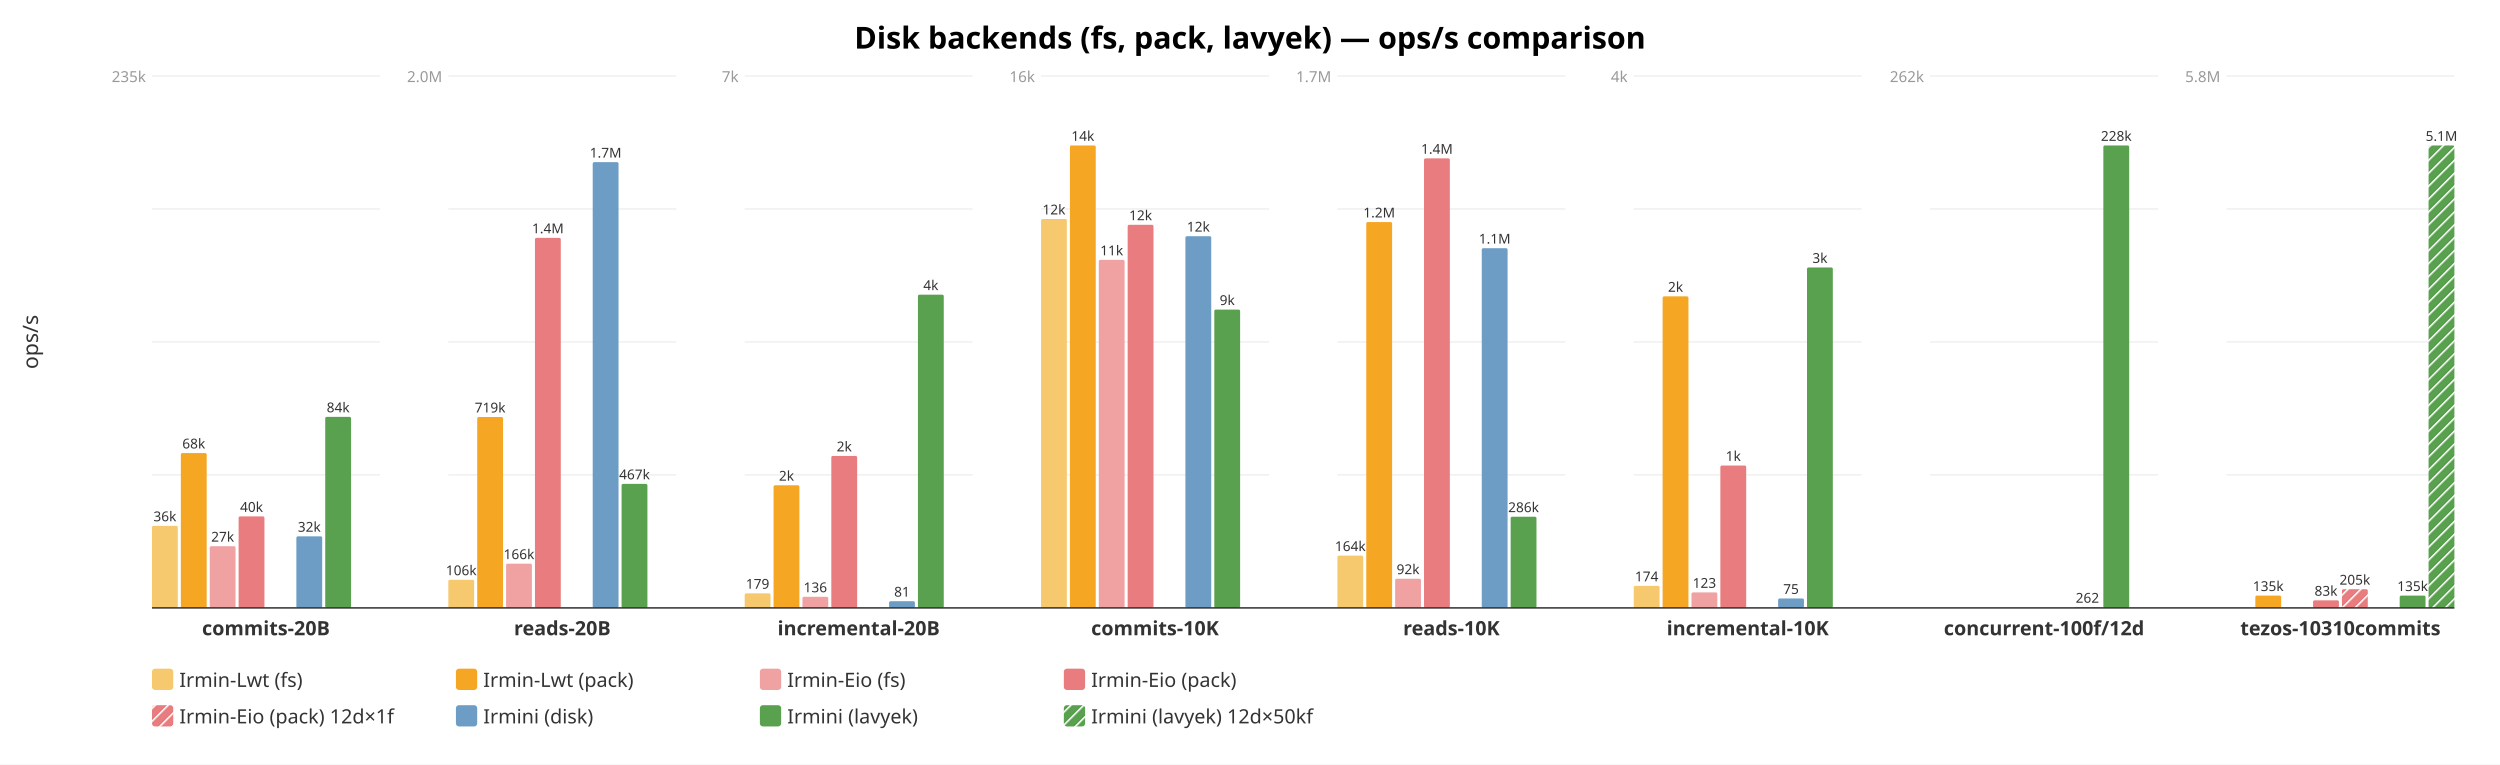
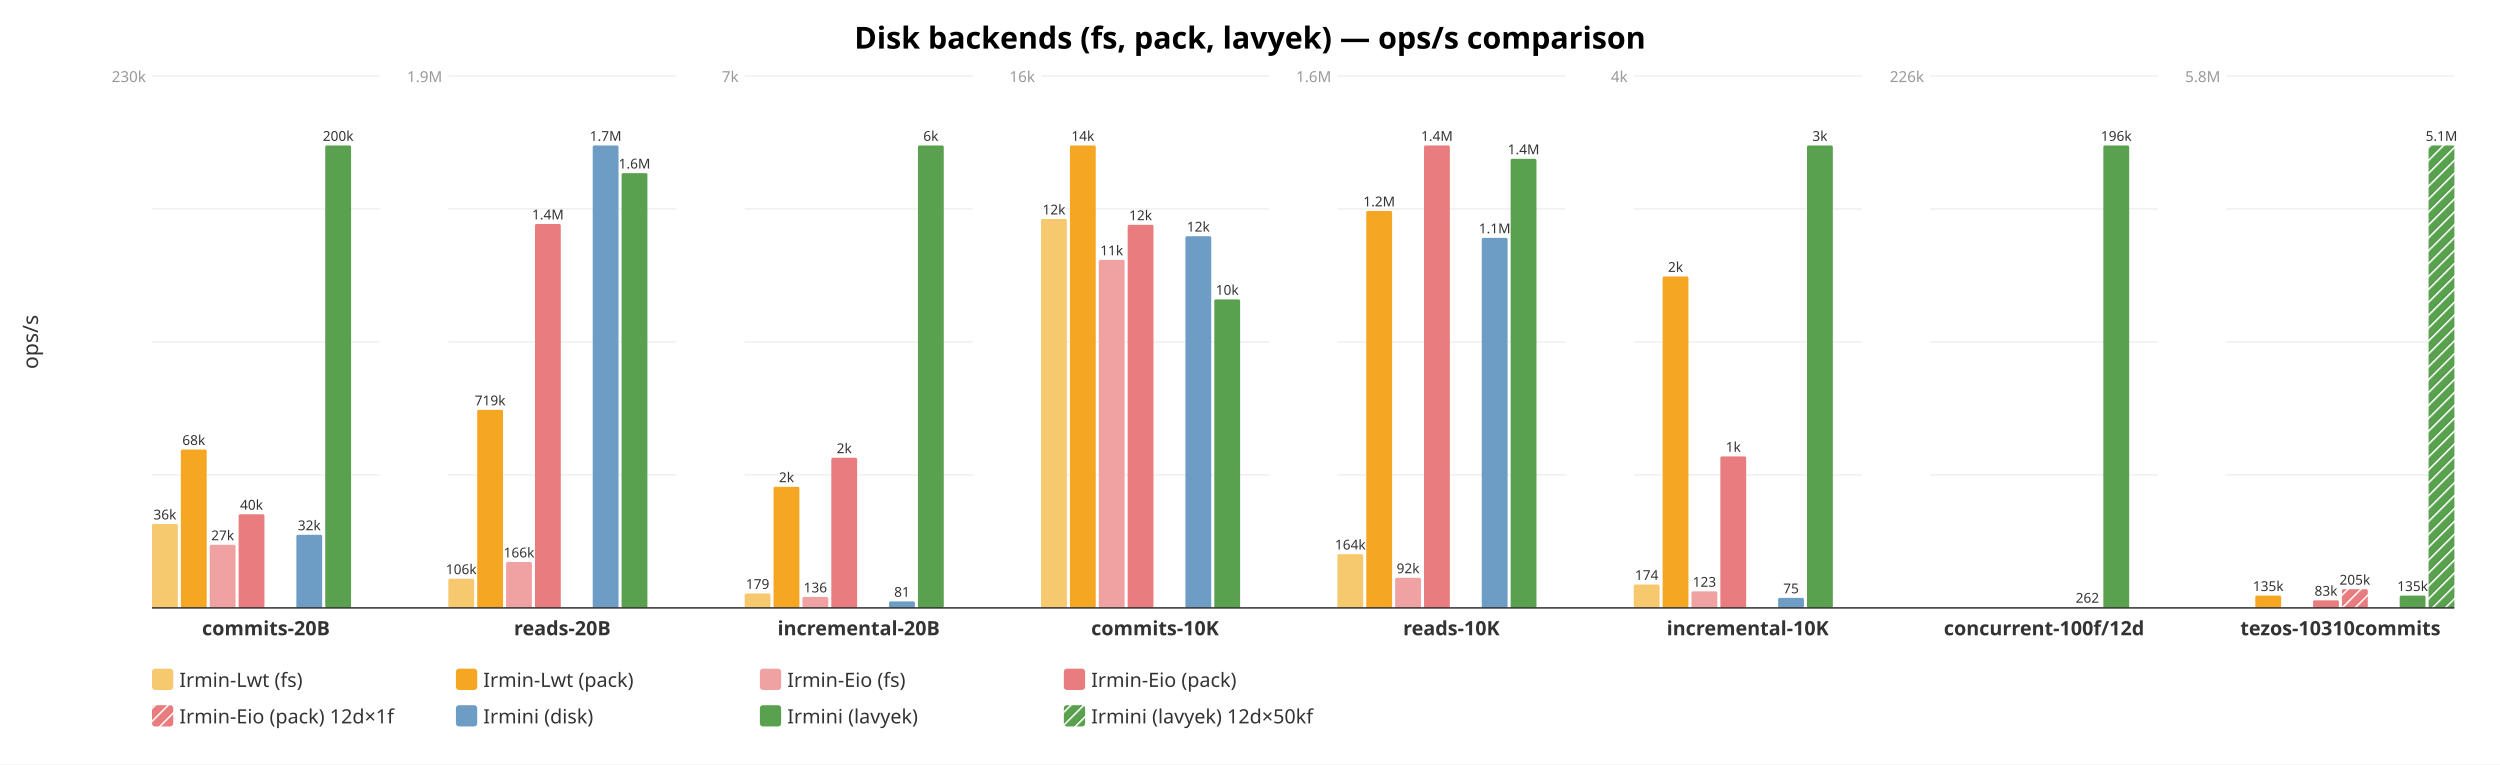
<svg xmlns="http://www.w3.org/2000/svg" width="1645" height="503" font-family="system-ui, sans-serif" font-size="14">
  <rect width="1645" height="503" fill="white" />
  <defs>
-     <pattern id="hatch-712" width="6" height="6" patternUnits="userSpaceOnUse" patternTransform="rotate(45)">
+     <pattern id="hatch-6757" width="6" height="6" patternUnits="userSpaceOnUse" patternTransform="rotate(45)">
      <rect width="6" height="6" fill="#e87c7e" />
      <line x1="0" y1="0" x2="0" y2="6" stroke="white" stroke-width="2" />
    </pattern>
-     <pattern id="hatch-696" width="6" height="6" patternUnits="userSpaceOnUse" patternTransform="rotate(45)">
+     <pattern id="hatch-4415" width="6" height="6" patternUnits="userSpaceOnUse" patternTransform="rotate(45)">
      <rect width="6" height="6" fill="#59a14f" />
      <line x1="0" y1="0" x2="0" y2="6" stroke="white" stroke-width="2" />
    </pattern>
  </defs>
  <text x="822.5" y="32" text-anchor="middle" font-size="20" font-weight="bold">Disk backends (fs, pack, lavyek) — ops/s comparison</text>
  <g transform="translate(100,50)">
    <text x="-75" y="175.0" text-anchor="middle" font-size="14" fill="#333" transform="rotate(-90,-75,175.0)">ops/s</text>
    <line x1="0" y1="262.5" x2="150" y2="262.5" stroke="#e0e0e0" stroke-width="0.5" />
    <line x1="0" y1="175.0" x2="150" y2="175.0" stroke="#e0e0e0" stroke-width="0.5" />
    <line x1="0" y1="87.5" x2="150" y2="87.5" stroke="#e0e0e0" stroke-width="0.5" />
    <line x1="0" y1="0.0" x2="150" y2="0.0" stroke="#e0e0e0" stroke-width="0.5" />
-     <text x="-4.0" y="4.0" text-anchor="end" font-size="10" fill="#999">235k</text>
-     <rect x="0.0" y="296.0" width="17" height="54.0" fill="#f7c96e" rx="1" />
-     <text x="8.5" y="293.0" text-anchor="middle" font-size="9" fill="#333">36k</text>
-     <rect x="19.0" y="248.1" width="17" height="101.9" fill="#f5a623" rx="1" />
-     <text x="27.5" y="245.1" text-anchor="middle" font-size="9" fill="#333">68k</text>
-     <rect x="38.0" y="309.4" width="17" height="40.6" fill="#f0a1a2" rx="1" />
-     <text x="46.5" y="306.4" text-anchor="middle" font-size="9" fill="#333">27k</text>
-     <rect x="57.0" y="289.8" width="17" height="60.2" fill="#e87c7e" rx="1" />
-     <text x="65.5" y="286.8" text-anchor="middle" font-size="9" fill="#333">40k</text>
-     <rect x="95.0" y="302.9" width="17" height="47.1" fill="#6d9dc5" rx="1" />
-     <text x="103.5" y="299.9" text-anchor="middle" font-size="9" fill="#333">32k</text>
-     <rect x="114.0" y="224.3" width="17" height="125.7" fill="#59a14f" rx="1" />
-     <text x="122.5" y="221.3" text-anchor="middle" font-size="9" fill="#333">84k</text>
+     <text x="-4.0" y="4.0" text-anchor="end" font-size="10" fill="#999">230k</text>
+     <rect x="0.0" y="294.8" width="17" height="55.2" fill="#f7c96e" rx="1" />
+     <text x="8.5" y="291.8" text-anchor="middle" font-size="9" fill="#333">36k</text>
+     <rect x="19.0" y="245.8" width="17" height="104.2" fill="#f5a623" rx="1" />
+     <text x="27.5" y="242.8" text-anchor="middle" font-size="9" fill="#333">68k</text>
+     <rect x="38.0" y="308.5" width="17" height="41.5" fill="#f0a1a2" rx="1" />
+     <text x="46.5" y="305.5" text-anchor="middle" font-size="9" fill="#333">27k</text>
+     <rect x="57.0" y="288.4" width="17" height="61.6" fill="#e87c7e" rx="1" />
+     <text x="65.5" y="285.4" text-anchor="middle" font-size="9" fill="#333">40k</text>
+     <rect x="95.0" y="301.9" width="17" height="48.1" fill="#6d9dc5" rx="1" />
+     <text x="103.5" y="298.9" text-anchor="middle" font-size="9" fill="#333">32k</text>
+     <rect x="114.0" y="45.7" width="17" height="304.3" fill="#59a14f" rx="1" />
+     <text x="122.5" y="42.7" text-anchor="middle" font-size="9" fill="#333">200k</text>
    <text x="75.0" y="368" text-anchor="middle" font-size="13" font-weight="bold" fill="#333">commits-20B</text>
    <line x1="195" y1="262.5" x2="345" y2="262.5" stroke="#e0e0e0" stroke-width="0.5" />
    <line x1="195" y1="175.0" x2="345" y2="175.0" stroke="#e0e0e0" stroke-width="0.5" />
    <line x1="195" y1="87.5" x2="345" y2="87.5" stroke="#e0e0e0" stroke-width="0.5" />
    <line x1="195" y1="0.0" x2="345" y2="0.0" stroke="#e0e0e0" stroke-width="0.5" />
-     <text x="191.0" y="4.0" text-anchor="end" font-size="10" fill="#999">2.0M</text>
-     <rect x="195.0" y="331.5" width="17" height="18.5" fill="#f7c96e" rx="1" />
-     <text x="203.5" y="328.5" text-anchor="middle" font-size="9" fill="#333">106k</text>
-     <rect x="214.0" y="224.4" width="17" height="125.6" fill="#f5a623" rx="1" />
-     <text x="222.5" y="221.4" text-anchor="middle" font-size="9" fill="#333">719k</text>
-     <rect x="233.0" y="320.9" width="17" height="29.1" fill="#f0a1a2" rx="1" />
-     <text x="241.5" y="317.9" text-anchor="middle" font-size="9" fill="#333">166k</text>
-     <rect x="252.0" y="106.5" width="17" height="243.5" fill="#e87c7e" rx="1" />
-     <text x="260.5" y="103.5" text-anchor="middle" font-size="9" fill="#333">1.4M</text>
-     <rect x="290.0" y="56.7" width="17" height="293.3" fill="#6d9dc5" rx="1" />
-     <text x="298.5" y="53.7" text-anchor="middle" font-size="9" fill="#333">1.7M</text>
-     <rect x="309.0" y="268.4" width="17" height="81.6" fill="#59a14f" rx="1" />
-     <text x="317.5" y="265.4" text-anchor="middle" font-size="9" fill="#333">467k</text>
+     <text x="191.0" y="4.0" text-anchor="end" font-size="10" fill="#999">1.9M</text>
+     <rect x="195.0" y="330.8" width="17" height="19.2" fill="#f7c96e" rx="1" />
+     <text x="203.5" y="327.8" text-anchor="middle" font-size="9" fill="#333">106k</text>
+     <rect x="214.0" y="219.7" width="17" height="130.3" fill="#f5a623" rx="1" />
+     <text x="222.5" y="216.7" text-anchor="middle" font-size="9" fill="#333">719k</text>
+     <rect x="233.0" y="319.8" width="17" height="30.2" fill="#f0a1a2" rx="1" />
+     <text x="241.5" y="316.8" text-anchor="middle" font-size="9" fill="#333">166k</text>
+     <rect x="252.0" y="97.4" width="17" height="252.6" fill="#e87c7e" rx="1" />
+     <text x="260.5" y="94.4" text-anchor="middle" font-size="9" fill="#333">1.4M</text>
+     <rect x="290.0" y="45.7" width="17" height="304.3" fill="#6d9dc5" rx="1" />
+     <text x="298.5" y="42.7" text-anchor="middle" font-size="9" fill="#333">1.7M</text>
+     <rect x="309.0" y="63.9" width="17" height="286.1" fill="#59a14f" rx="1" />
+     <text x="317.5" y="60.9" text-anchor="middle" font-size="9" fill="#333">1.6M</text>
    <text x="270.0" y="368" text-anchor="middle" font-size="13" font-weight="bold" fill="#333">reads-20B</text>
    <line x1="390" y1="262.5" x2="540" y2="262.5" stroke="#e0e0e0" stroke-width="0.5" />
    <line x1="390" y1="175.0" x2="540" y2="175.0" stroke="#e0e0e0" stroke-width="0.5" />
    <line x1="390" y1="87.5" x2="540" y2="87.5" stroke="#e0e0e0" stroke-width="0.5" />
    <line x1="390" y1="0.0" x2="540" y2="0.0" stroke="#e0e0e0" stroke-width="0.5" />
    <text x="386.0" y="4.0" text-anchor="end" font-size="10" fill="#999">7k</text>
-     <rect x="390.0" y="340.4" width="17" height="9.6" fill="#f7c96e" rx="1" />
-     <text x="398.5" y="337.4" text-anchor="middle" font-size="9" fill="#333">179</text>
-     <rect x="409.0" y="269.3" width="17" height="80.7" fill="#f5a623" rx="1" />
-     <text x="417.5" y="266.3" text-anchor="middle" font-size="9" fill="#333">2k</text>
-     <rect x="428.0" y="342.7" width="17" height="7.3" fill="#f0a1a2" rx="1" />
-     <text x="436.5" y="339.7" text-anchor="middle" font-size="9" fill="#333">136</text>
-     <rect x="447.0" y="250.0" width="17" height="100.0" fill="#e87c7e" rx="1" />
-     <text x="455.5" y="247.0" text-anchor="middle" font-size="9" fill="#333">2k</text>
-     <rect x="485.0" y="345.6" width="17" height="4.4" fill="#6d9dc5" rx="1" />
-     <text x="493.5" y="342.6" text-anchor="middle" font-size="9" fill="#333">81</text>
-     <rect x="504.0" y="143.9" width="17" height="206.1" fill="#59a14f" rx="1" />
-     <text x="512.5" y="140.9" text-anchor="middle" font-size="9" fill="#333">4k</text>
+     <rect x="390.0" y="340.5" width="17" height="9.5" fill="#f7c96e" rx="1" />
+     <text x="398.5" y="337.5" text-anchor="middle" font-size="9" fill="#333">179</text>
+     <rect x="409.0" y="270.3" width="17" height="79.7" fill="#f5a623" rx="1" />
+     <text x="417.5" y="267.3" text-anchor="middle" font-size="9" fill="#333">2k</text>
+     <rect x="428.0" y="342.8" width="17" height="7.2" fill="#f0a1a2" rx="1" />
+     <text x="436.5" y="339.8" text-anchor="middle" font-size="9" fill="#333">136</text>
+     <rect x="447.0" y="251.2" width="17" height="98.8" fill="#e87c7e" rx="1" />
+     <text x="455.5" y="248.2" text-anchor="middle" font-size="9" fill="#333">2k</text>
+     <rect x="485.0" y="345.7" width="17" height="4.3" fill="#6d9dc5" rx="1" />
+     <text x="493.5" y="342.7" text-anchor="middle" font-size="9" fill="#333">81</text>
+     <rect x="504.0" y="45.7" width="17" height="304.3" fill="#59a14f" rx="1" />
+     <text x="512.5" y="42.7" text-anchor="middle" font-size="9" fill="#333">6k</text>
    <text x="465.0" y="368" text-anchor="middle" font-size="13" font-weight="bold" fill="#333">incremental-20B</text>
    <line x1="585" y1="262.5" x2="735" y2="262.5" stroke="#e0e0e0" stroke-width="0.5" />
    <line x1="585" y1="175.0" x2="735" y2="175.0" stroke="#e0e0e0" stroke-width="0.5" />
    <line x1="585" y1="87.5" x2="735" y2="87.5" stroke="#e0e0e0" stroke-width="0.5" />
    <line x1="585" y1="0.0" x2="735" y2="0.0" stroke="#e0e0e0" stroke-width="0.5" />
    <text x="581.0" y="4.0" text-anchor="end" font-size="10" fill="#999">16k</text>
    <rect x="585.0" y="94.1" width="17" height="255.9" fill="#f7c96e" rx="1" />
    <text x="593.5" y="91.1" text-anchor="middle" font-size="9" fill="#333">12k</text>
    <rect x="604.0" y="45.7" width="17" height="304.3" fill="#f5a623" rx="1" />
    <text x="612.5" y="42.7" text-anchor="middle" font-size="9" fill="#333">14k</text>
    <rect x="623.0" y="121.0" width="17" height="229.0" fill="#f0a1a2" rx="1" />
    <text x="631.5" y="118.0" text-anchor="middle" font-size="9" fill="#333">11k</text>
    <rect x="642.0" y="97.9" width="17" height="252.1" fill="#e87c7e" rx="1" />
    <text x="650.5" y="94.9" text-anchor="middle" font-size="9" fill="#333">12k</text>
    <rect x="680.0" y="105.4" width="17" height="244.6" fill="#6d9dc5" rx="1" />
    <text x="688.5" y="102.4" text-anchor="middle" font-size="9" fill="#333">12k</text>
-     <rect x="699.0" y="153.7" width="17" height="196.3" fill="#59a14f" rx="1" />
-     <text x="707.5" y="150.7" text-anchor="middle" font-size="9" fill="#333">9k</text>
+     <rect x="699.0" y="147.0" width="17" height="203.0" fill="#59a14f" rx="1" />
+     <text x="707.5" y="144.0" text-anchor="middle" font-size="9" fill="#333">10k</text>
    <text x="660.0" y="368" text-anchor="middle" font-size="13" font-weight="bold" fill="#333">commits-10K</text>
    <line x1="780" y1="262.5" x2="930" y2="262.5" stroke="#e0e0e0" stroke-width="0.5" />
    <line x1="780" y1="175.0" x2="930" y2="175.0" stroke="#e0e0e0" stroke-width="0.5" />
    <line x1="780" y1="87.5" x2="930" y2="87.5" stroke="#e0e0e0" stroke-width="0.5" />
    <line x1="780" y1="0.0" x2="930" y2="0.0" stroke="#e0e0e0" stroke-width="0.5" />
-     <text x="776.0" y="4.0" text-anchor="end" font-size="10" fill="#999">1.7M</text>
-     <rect x="780.0" y="315.6" width="17" height="34.4" fill="#f7c96e" rx="1" />
-     <text x="788.5" y="312.6" text-anchor="middle" font-size="9" fill="#333">164k</text>
-     <rect x="799.0" y="96.1" width="17" height="253.9" fill="#f5a623" rx="1" />
-     <text x="807.5" y="93.1" text-anchor="middle" font-size="9" fill="#333">1.2M</text>
-     <rect x="818.0" y="330.8" width="17" height="19.2" fill="#f0a1a2" rx="1" />
-     <text x="826.5" y="327.8" text-anchor="middle" font-size="9" fill="#333">92k</text>
-     <rect x="837.0" y="54.2" width="17" height="295.8" fill="#e87c7e" rx="1" />
-     <text x="845.5" y="51.2" text-anchor="middle" font-size="9" fill="#333">1.4M</text>
-     <rect x="875.0" y="113.3" width="17" height="236.7" fill="#6d9dc5" rx="1" />
-     <text x="883.5" y="110.3" text-anchor="middle" font-size="9" fill="#333">1.1M</text>
-     <rect x="894.0" y="290.0" width="17" height="60.0" fill="#59a14f" rx="1" />
-     <text x="902.5" y="287.0" text-anchor="middle" font-size="9" fill="#333">286k</text>
+     <text x="776.0" y="4.0" text-anchor="end" font-size="10" fill="#999">1.6M</text>
+     <rect x="780.0" y="314.6" width="17" height="35.4" fill="#f7c96e" rx="1" />
+     <text x="788.5" y="311.6" text-anchor="middle" font-size="9" fill="#333">164k</text>
+     <rect x="799.0" y="88.8" width="17" height="261.2" fill="#f5a623" rx="1" />
+     <text x="807.5" y="85.8" text-anchor="middle" font-size="9" fill="#333">1.2M</text>
+     <rect x="818.0" y="330.2" width="17" height="19.8" fill="#f0a1a2" rx="1" />
+     <text x="826.5" y="327.2" text-anchor="middle" font-size="9" fill="#333">92k</text>
+     <rect x="837.0" y="45.7" width="17" height="304.3" fill="#e87c7e" rx="1" />
+     <text x="845.5" y="42.7" text-anchor="middle" font-size="9" fill="#333">1.4M</text>
+     <rect x="875.0" y="106.5" width="17" height="243.5" fill="#6d9dc5" rx="1" />
+     <text x="883.5" y="103.5" text-anchor="middle" font-size="9" fill="#333">1.1M</text>
+     <rect x="894.0" y="54.5" width="17" height="295.5" fill="#59a14f" rx="1" />
+     <text x="902.5" y="51.5" text-anchor="middle" font-size="9" fill="#333">1.4M</text>
    <text x="855.0" y="368" text-anchor="middle" font-size="13" font-weight="bold" fill="#333">reads-10K</text>
    <line x1="975" y1="262.5" x2="1125" y2="262.5" stroke="#e0e0e0" stroke-width="0.5" />
    <line x1="975" y1="175.0" x2="1125" y2="175.0" stroke="#e0e0e0" stroke-width="0.5" />
    <line x1="975" y1="87.5" x2="1125" y2="87.5" stroke="#e0e0e0" stroke-width="0.5" />
    <line x1="975" y1="0.0" x2="1125" y2="0.0" stroke="#e0e0e0" stroke-width="0.5" />
    <text x="971.0" y="4.0" text-anchor="end" font-size="10" fill="#999">4k</text>
-     <rect x="975.0" y="335.5" width="17" height="14.5" fill="#f7c96e" rx="1" />
-     <text x="983.5" y="332.5" text-anchor="middle" font-size="9" fill="#333">174</text>
-     <rect x="994.0" y="145.0" width="17" height="205.0" fill="#f5a623" rx="1" />
-     <text x="1002.5" y="142.0" text-anchor="middle" font-size="9" fill="#333">2k</text>
-     <rect x="1013.0" y="339.8" width="17" height="10.2" fill="#f0a1a2" rx="1" />
-     <text x="1021.5" y="336.8" text-anchor="middle" font-size="9" fill="#333">123</text>
-     <rect x="1032.0" y="256.3" width="17" height="93.7" fill="#e87c7e" rx="1" />
-     <text x="1040.5" y="253.3" text-anchor="middle" font-size="9" fill="#333">1k</text>
-     <rect x="1070.0" y="343.8" width="17" height="6.2" fill="#6d9dc5" rx="1" />
-     <text x="1078.5" y="340.8" text-anchor="middle" font-size="9" fill="#333">75</text>
-     <rect x="1089.0" y="126.0" width="17" height="224.0" fill="#59a14f" rx="1" />
-     <text x="1097.5" y="123.0" text-anchor="middle" font-size="9" fill="#333">3k</text>
+     <rect x="975.0" y="334.6" width="17" height="15.4" fill="#f7c96e" rx="1" />
+     <text x="983.5" y="331.6" text-anchor="middle" font-size="9" fill="#333">174</text>
+     <rect x="994.0" y="131.9" width="17" height="218.1" fill="#f5a623" rx="1" />
+     <text x="1002.5" y="128.9" text-anchor="middle" font-size="9" fill="#333">2k</text>
+     <rect x="1013.0" y="339.1" width="17" height="10.9" fill="#f0a1a2" rx="1" />
+     <text x="1021.5" y="336.1" text-anchor="middle" font-size="9" fill="#333">123</text>
+     <rect x="1032.0" y="250.3" width="17" height="99.7" fill="#e87c7e" rx="1" />
+     <text x="1040.5" y="247.3" text-anchor="middle" font-size="9" fill="#333">1k</text>
+     <rect x="1070.0" y="343.4" width="17" height="6.6" fill="#6d9dc5" rx="1" />
+     <text x="1078.5" y="340.4" text-anchor="middle" font-size="9" fill="#333">75</text>
+     <rect x="1089.0" y="45.7" width="17" height="304.3" fill="#59a14f" rx="1" />
+     <text x="1097.5" y="42.7" text-anchor="middle" font-size="9" fill="#333">3k</text>
    <text x="1050.0" y="368" text-anchor="middle" font-size="13" font-weight="bold" fill="#333">incremental-10K</text>
    <line x1="1170" y1="262.5" x2="1320" y2="262.5" stroke="#e0e0e0" stroke-width="0.5" />
    <line x1="1170" y1="175.0" x2="1320" y2="175.0" stroke="#e0e0e0" stroke-width="0.5" />
    <line x1="1170" y1="87.5" x2="1320" y2="87.5" stroke="#e0e0e0" stroke-width="0.5" />
    <line x1="1170" y1="0.0" x2="1320" y2="0.0" stroke="#e0e0e0" stroke-width="0.5" />
-     <text x="1166.0" y="4.0" text-anchor="end" font-size="10" fill="#999">262k</text>
+     <text x="1166.0" y="4.0" text-anchor="end" font-size="10" fill="#999">226k</text>
    <rect x="1265.0" y="349.6" width="17" height="0.4" fill="#6d9dc5" rx="1" />
    <text x="1273.5" y="346.6" text-anchor="middle" font-size="9" fill="#333">262</text>
    <rect x="1284.0" y="45.7" width="17" height="304.3" fill="#59a14f" rx="1" />
-     <text x="1292.5" y="42.7" text-anchor="middle" font-size="9" fill="#333">228k</text>
+     <text x="1292.5" y="42.7" text-anchor="middle" font-size="9" fill="#333">196k</text>
    <text x="1245.0" y="368" text-anchor="middle" font-size="13" font-weight="bold" fill="#333">concurrent-100f/12d</text>
    <line x1="1365" y1="262.5" x2="1515" y2="262.5" stroke="#e0e0e0" stroke-width="0.5" />
    <line x1="1365" y1="175.0" x2="1515" y2="175.0" stroke="#e0e0e0" stroke-width="0.5" />
    <line x1="1365" y1="87.5" x2="1515" y2="87.5" stroke="#e0e0e0" stroke-width="0.5" />
    <line x1="1365" y1="0.0" x2="1515" y2="0.0" stroke="#e0e0e0" stroke-width="0.5" />
    <text x="1361.0" y="4.0" text-anchor="end" font-size="10" fill="#999">5.8M</text>
    <rect x="1384.0" y="341.9" width="17" height="8.1" fill="#f5a623" rx="1" />
    <text x="1392.5" y="338.9" text-anchor="middle" font-size="9" fill="#333">135k</text>
    <rect x="1422.0" y="345.0" width="17" height="5.0" fill="#e87c7e" rx="1" />
    <text x="1430.5" y="342.0" text-anchor="middle" font-size="9" fill="#333">83k</text>
-     <rect x="1441.0" y="337.7" width="17" height="12.3" fill="url(#hatch-712)" rx="1" />
+     <rect x="1441.0" y="337.7" width="17" height="12.3" fill="url(#hatch-6757)" rx="1" />
    <text x="1449.5" y="334.7" text-anchor="middle" font-size="9" fill="#333">205k</text>
    <rect x="1479.0" y="341.9" width="17" height="8.1" fill="#59a14f" rx="1" />
    <text x="1487.5" y="338.9" text-anchor="middle" font-size="9" fill="#333">135k</text>
-     <rect x="1498.0" y="45.7" width="17" height="304.3" fill="url(#hatch-696)" rx="1" />
+     <rect x="1498.0" y="45.7" width="17" height="304.3" fill="url(#hatch-4415)" rx="1" />
    <text x="1506.5" y="42.7" text-anchor="middle" font-size="9" fill="#333">5.1M</text>
    <text x="1440.0" y="368" text-anchor="middle" font-size="13" font-weight="bold" fill="#333">tezos-10310commits</text>
    <line x1="0" y1="350" x2="1515" y2="350" stroke="#333" stroke-width="1" />
  </g>
  <g transform="translate(100,440)">
    <rect x="0" y="0" width="14" height="14" fill="#f7c96e" rx="2" />
    <text x="18" y="12" font-size="13" fill="#333">Irmin-Lwt (fs)</text>
    <rect x="200" y="0" width="14" height="14" fill="#f5a623" rx="2" />
    <text x="218" y="12" font-size="13" fill="#333">Irmin-Lwt (pack)</text>
    <rect x="400" y="0" width="14" height="14" fill="#f0a1a2" rx="2" />
    <text x="418" y="12" font-size="13" fill="#333">Irmin-Eio (fs)</text>
    <rect x="600" y="0" width="14" height="14" fill="#e87c7e" rx="2" />
    <text x="618" y="12" font-size="13" fill="#333">Irmin-Eio (pack)</text>
-     <rect x="0" y="24" width="14" height="14" fill="url(#hatch-712)" rx="2" />
+     <rect x="0" y="24" width="14" height="14" fill="url(#hatch-6757)" rx="2" />
    <text x="18" y="36" font-size="13" fill="#333">Irmin-Eio (pack) 12d×1f</text>
    <rect x="200" y="24" width="14" height="14" fill="#6d9dc5" rx="2" />
    <text x="218" y="36" font-size="13" fill="#333">Irmini (disk)</text>
    <rect x="400" y="24" width="14" height="14" fill="#59a14f" rx="2" />
    <text x="418" y="36" font-size="13" fill="#333">Irmini (lavyek)</text>
-     <rect x="600" y="24" width="14" height="14" fill="url(#hatch-696)" rx="2" />
+     <rect x="600" y="24" width="14" height="14" fill="url(#hatch-4415)" rx="2" />
    <text x="618" y="36" font-size="13" fill="#333">Irmini (lavyek) 12d×50kf</text>
  </g>
</svg>
